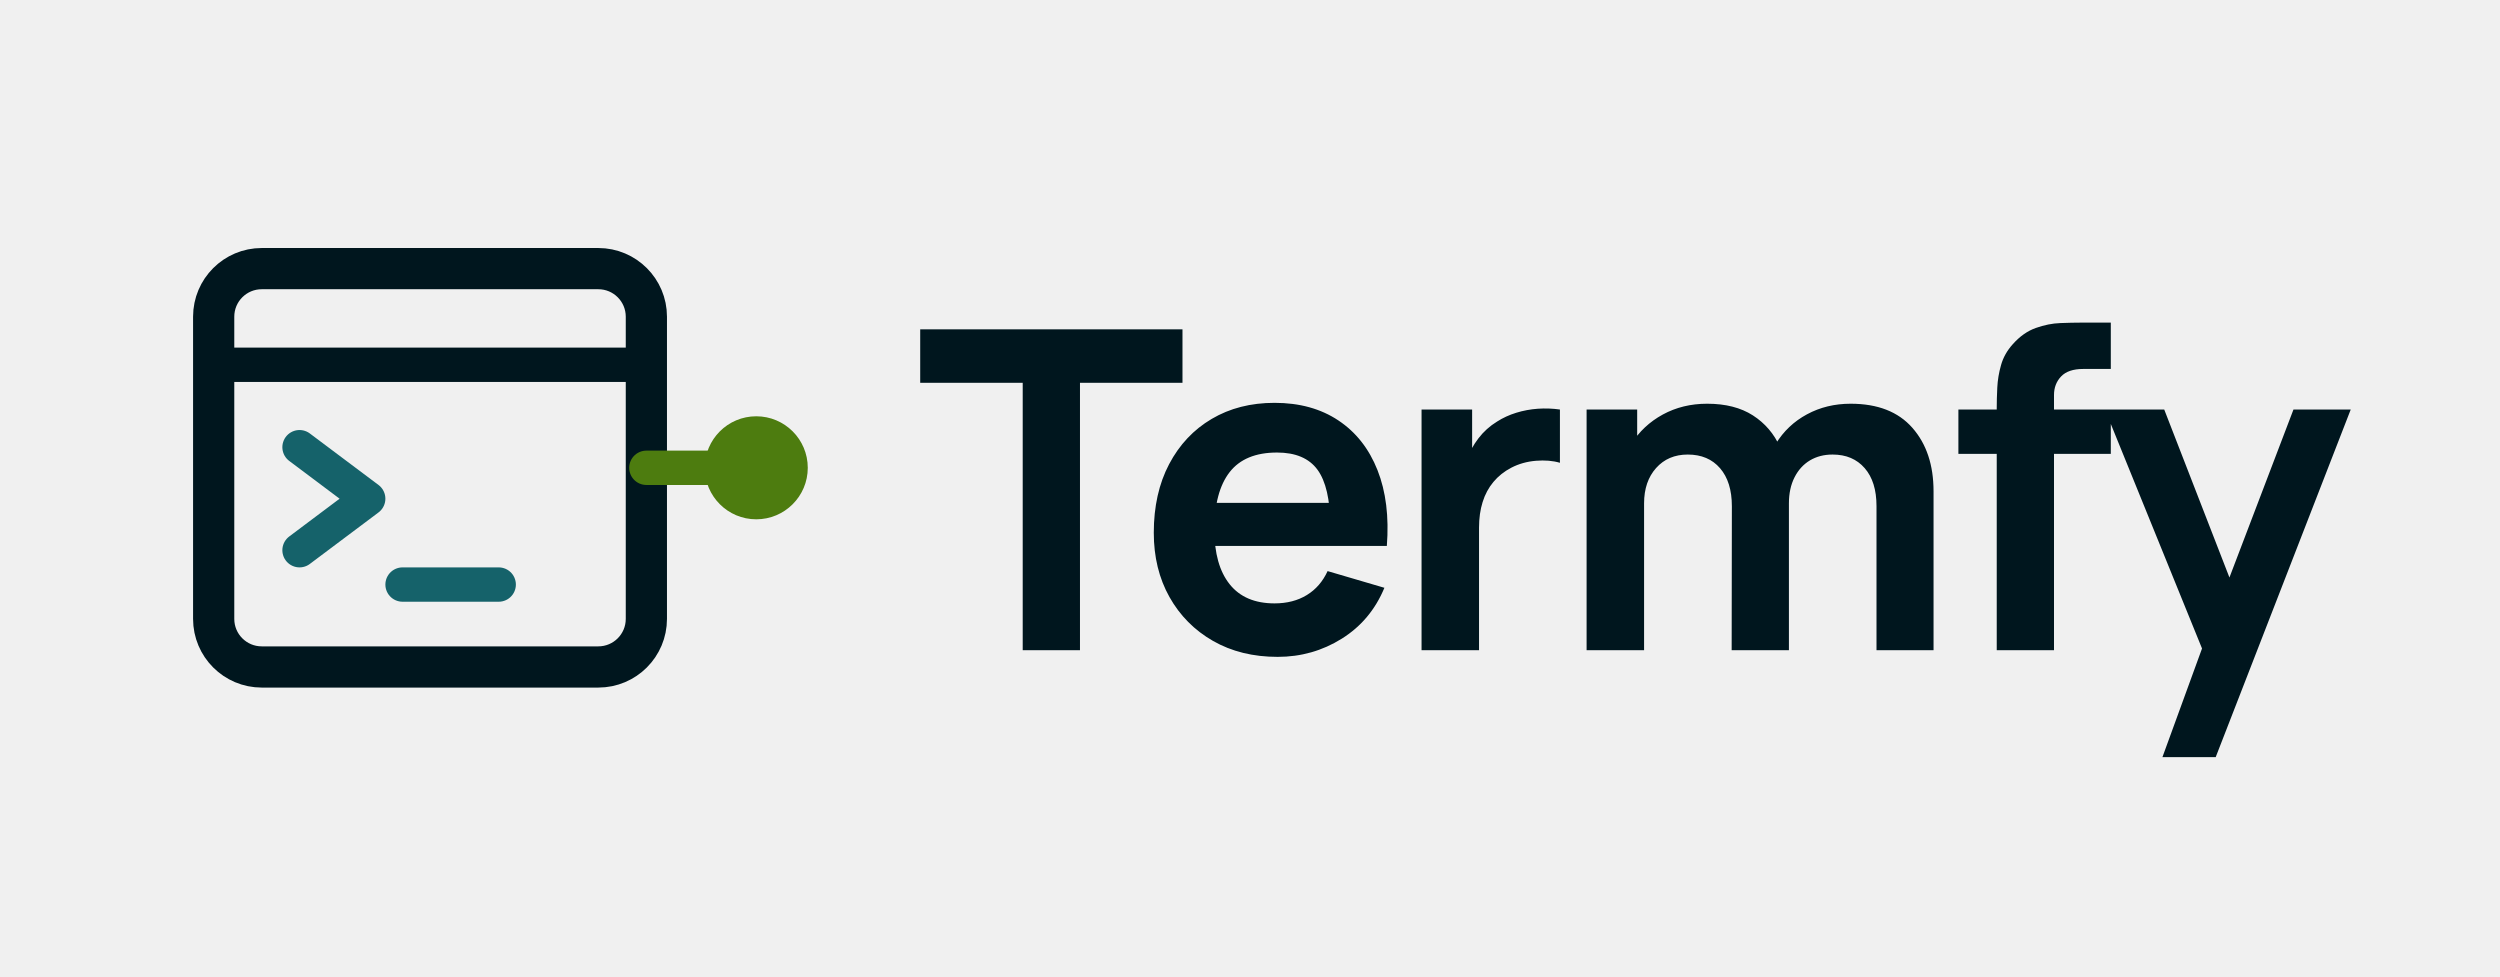
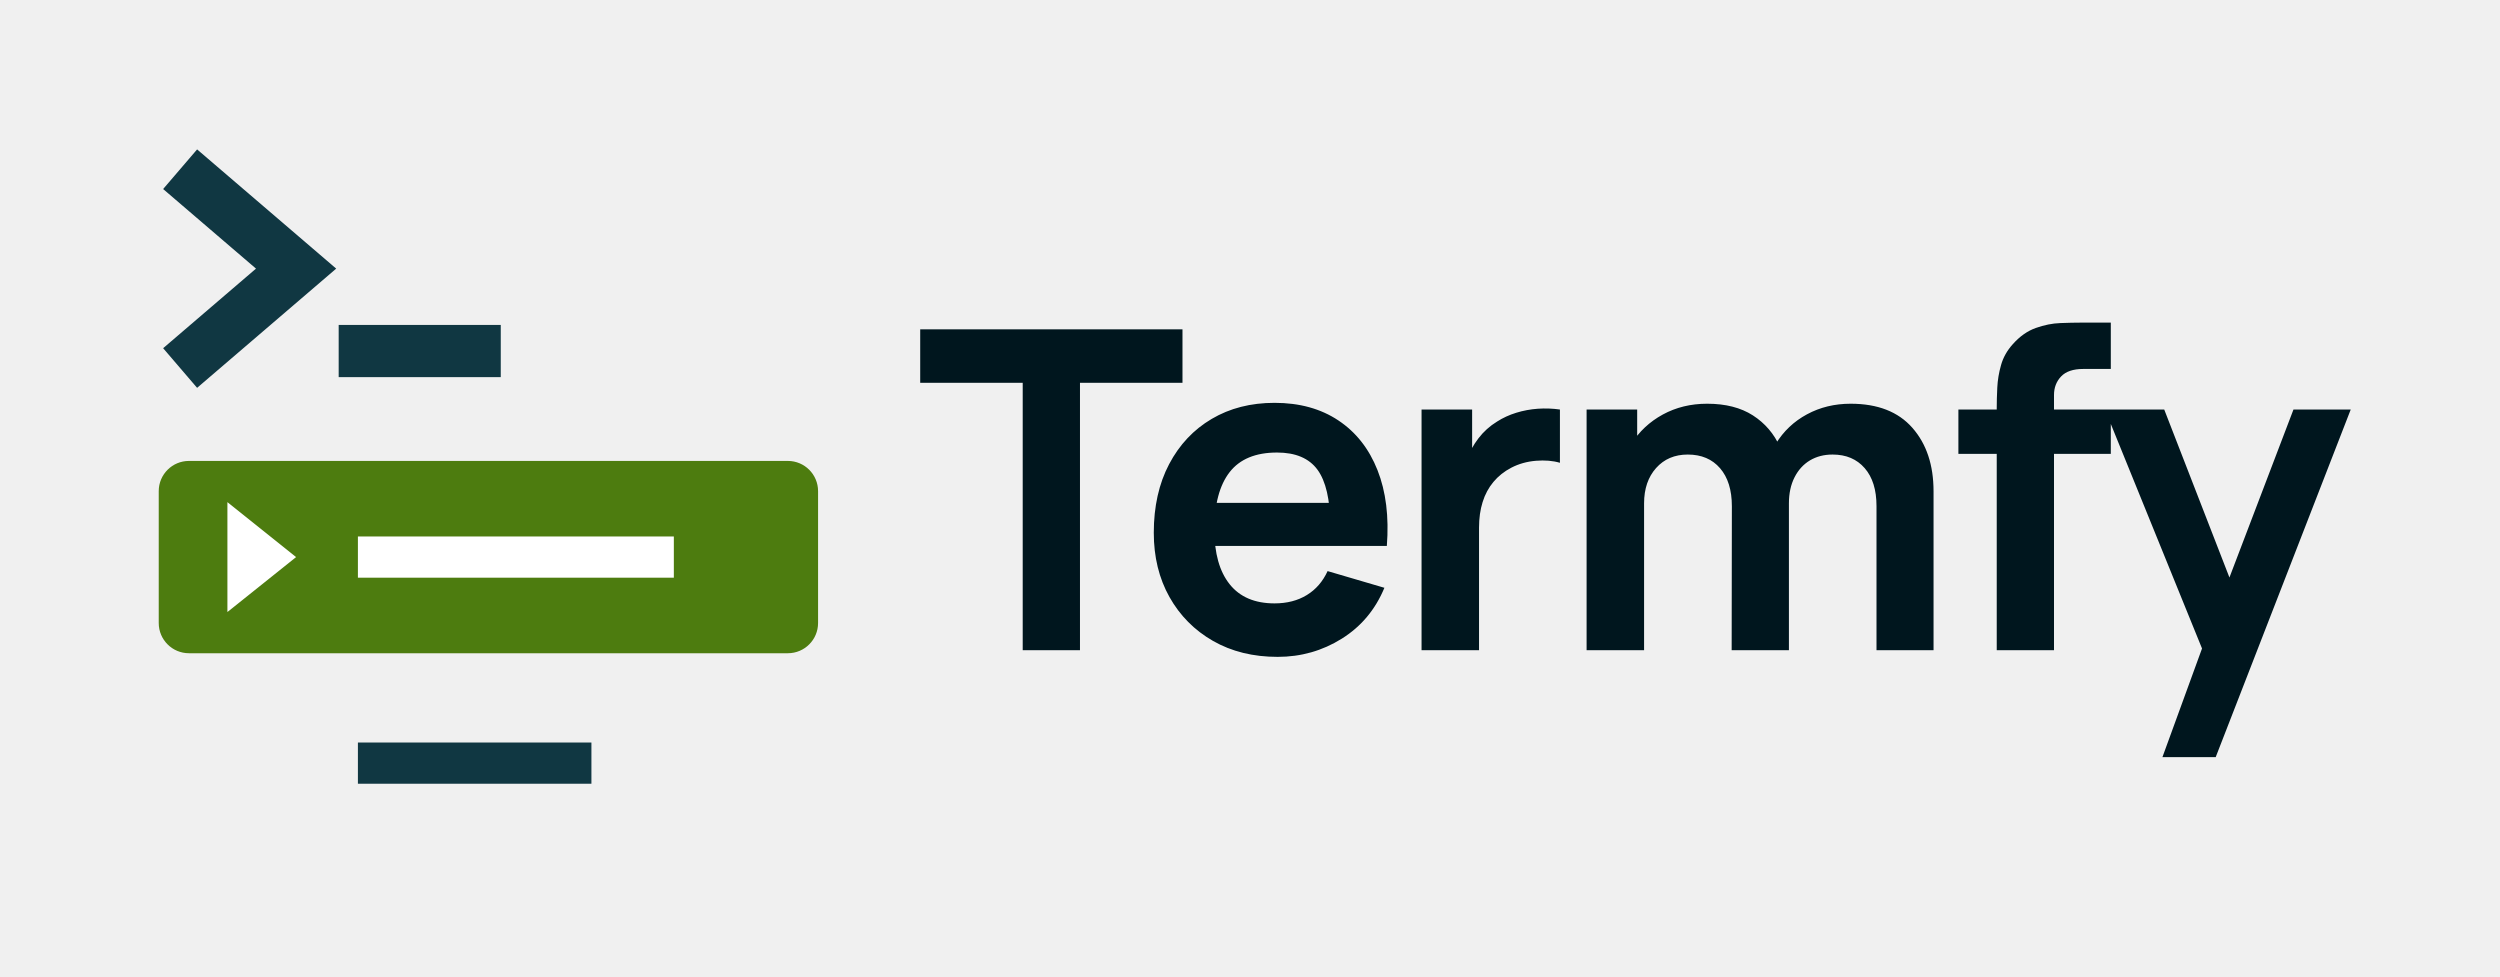
<svg xmlns="http://www.w3.org/2000/svg" viewBox="0 0 819 320" role="img" aria-labelledby="title">
-   <g transform="translate(16 16) scale(0.5625)">
-     <rect x="96" y="128" width="252" height="232" rx="28" fill="none" stroke="#00161E" stroke-width="24" />
-     <path d="M96 184h252" stroke="#00161E" stroke-width="20" />
-     <path d="M146 232l40 30-40 30M206 312h56" fill="none" stroke="#15626A" stroke-width="20" stroke-linecap="round" stroke-linejoin="round" />
-     <path d="M348 244h40" stroke="#4D7C0F" stroke-width="20" stroke-linecap="round" />
-     <circle cx="412" cy="244" r="30" fill="#4D7C0F" />
+   <g transform="translate(16 16) scale(4.5)">
+     <g stroke-linecap="square" stroke-linejoin="miter">
+       <path fill="none" stroke="#103742" stroke-width="3.8" d="m11 10 7 6-7 6m12 0h8" />
+       <rect x="8" y="30" width="48" height="14" rx="2.2" fill="#4D7C0F" />
+       <path fill="#FFFFFF" d="m13 33 5 4-5 4z" />
+       <path stroke="#FFFFFF" stroke-width="3" d="M24 37h20" />
+       <path stroke="#103742" stroke-width="3" d="M24 52h14" />
+     </g>
  </g>
  <path d="M335.04 213L335.04 125.4L301.46 125.4L301.46 107.88L387.38 107.88L387.38 125.4L353.8 125.4L353.8 213ZM418.56 215.19Q406.52 215.19 397.39 209.97Q388.27 204.75 383.12 195.59Q377.98 186.43 377.98 174.53Q377.98 161.61 383.01 152.05Q388.05 142.48 396.96 137.23Q405.86 131.97 417.54 131.97Q429.81 131.97 438.46 137.74Q447.11 143.5 451.27 154.02Q455.43 164.53 454.33 178.84L435.79 178.84L435.79 171.97Q435.72 159.49 431.6 153.87Q427.47 148.25 418.35 148.25Q407.83 148.25 402.83 154.67Q397.83 161.1 397.83 173.58Q397.83 185.11 402.83 191.39Q407.83 197.67 417.54 197.67Q423.67 197.67 428.13 194.93Q432.58 192.2 434.92 187.09L453.53 192.56Q449.08 203.29 439.55 209.24Q430.03 215.19 418.56 215.19ZM391.99 178.84L391.99 164.75L445.21 164.75L445.21 178.84ZM465.7 213L465.7 134.16L482.27 134.16L482.27 153.36L480.37 150.88Q481.83 146.86 484.35 143.58Q486.87 140.29 490.45 138.1Q493.29 136.28 496.72 135.22Q500.15 134.16 503.8 133.9Q507.45 133.65 511.03 134.16L511.03 151.61Q507.6 150.59 503.18 150.95Q498.77 151.32 495.12 153.21Q491.61 155.04 489.24 157.89Q486.87 160.73 485.7 164.49Q484.53 168.25 484.53 172.85L484.53 213ZM614.74 213L614.74 165.77Q614.74 157.81 610.87 153.36Q607 148.91 600.36 148.91Q596.13 148.91 592.91 150.84Q589.7 152.78 587.88 156.39Q586.05 160 586.05 164.89L577.95 159.78Q577.95 151.61 581.75 145.4Q585.54 139.2 591.97 135.73Q598.39 132.26 606.27 132.26Q619.56 132.26 626.49 140.15Q633.43 148.03 633.43 160.95L633.43 213ZM519.77 213L519.77 134.16L536.34 134.16L536.34 159.42L538.6 159.42L538.6 213ZM567.29 213L567.36 165.84Q567.36 157.89 563.5 153.4Q559.63 148.91 552.91 148.91Q546.49 148.91 542.54 153.32Q538.6 157.74 538.6 164.89L530.57 159.35Q530.57 151.61 534.4 145.48Q538.24 139.34 544.73 135.8Q551.23 132.26 559.26 132.26Q568.31 132.26 574.26 136.09Q580.21 139.93 583.13 146.46Q586.05 152.99 586.05 160.95L586.05 213ZM654.13 213L654.13 133.65Q654.13 130.66 654.31 126.97Q654.49 123.28 655.55 119.56Q656.61 115.84 659.38 112.77Q662.81 108.9 666.94 107.44Q671.06 105.98 674.93 105.84Q678.8 105.69 681.72 105.69L691.5 105.69L691.5 120.87L682.45 120.87Q677.56 120.87 675.22 123.32Q672.89 125.77 672.89 129.42L672.89 213ZM641.57 148.69L641.57 134.16L691.5 134.16L691.5 148.69ZM708.41 248.04L723.6 206.36L723.89 218.62L689.58 134.16L709 134.16L732.72 195.26L728.05 195.26L751.34 134.16L770.1 134.16L725.86 248.04Z" fill="#00161E" />
</svg>
